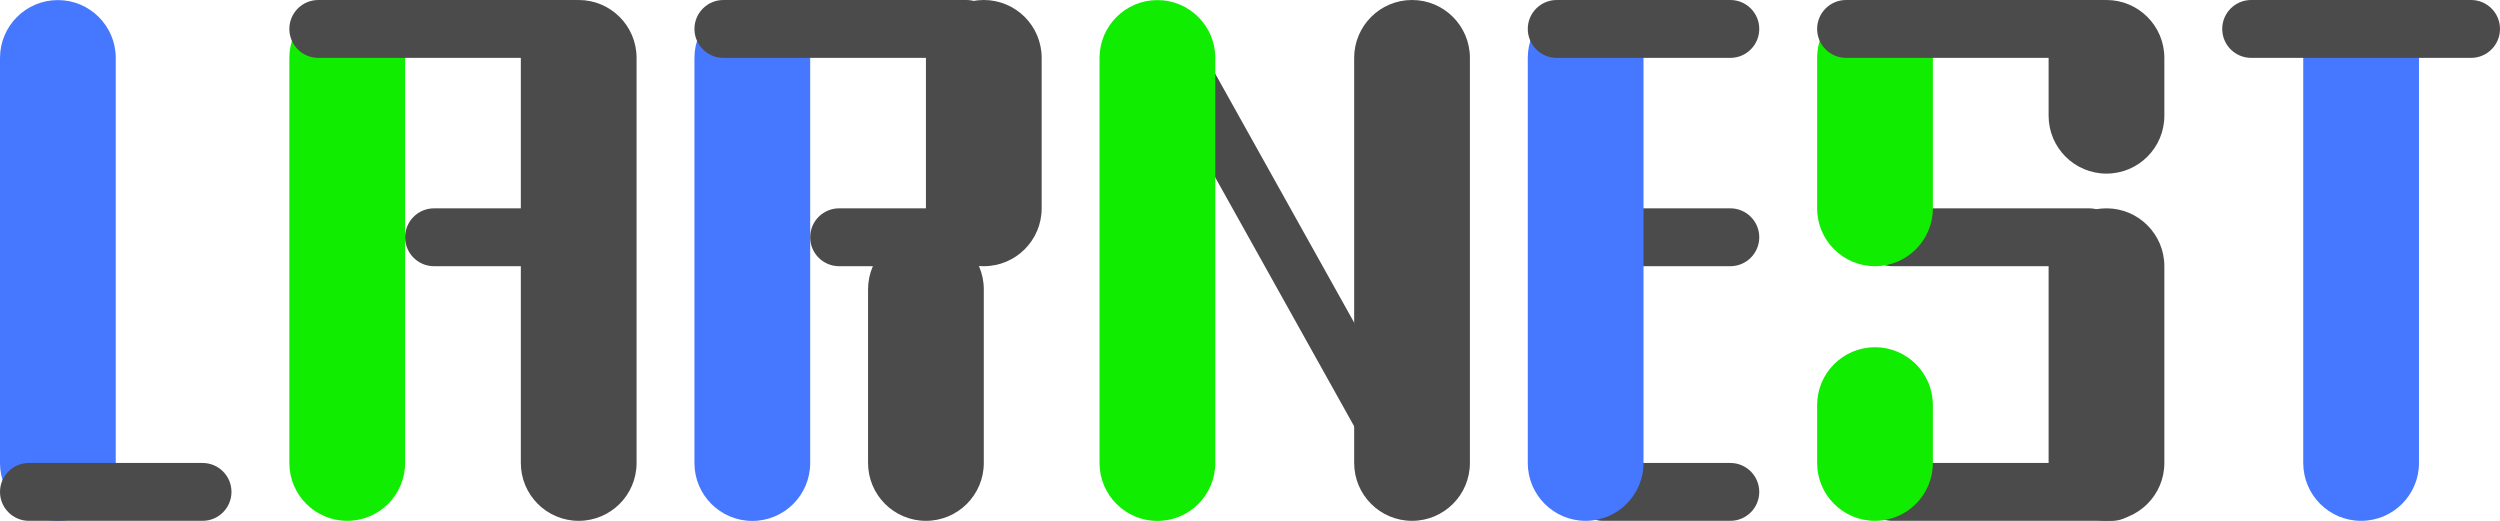
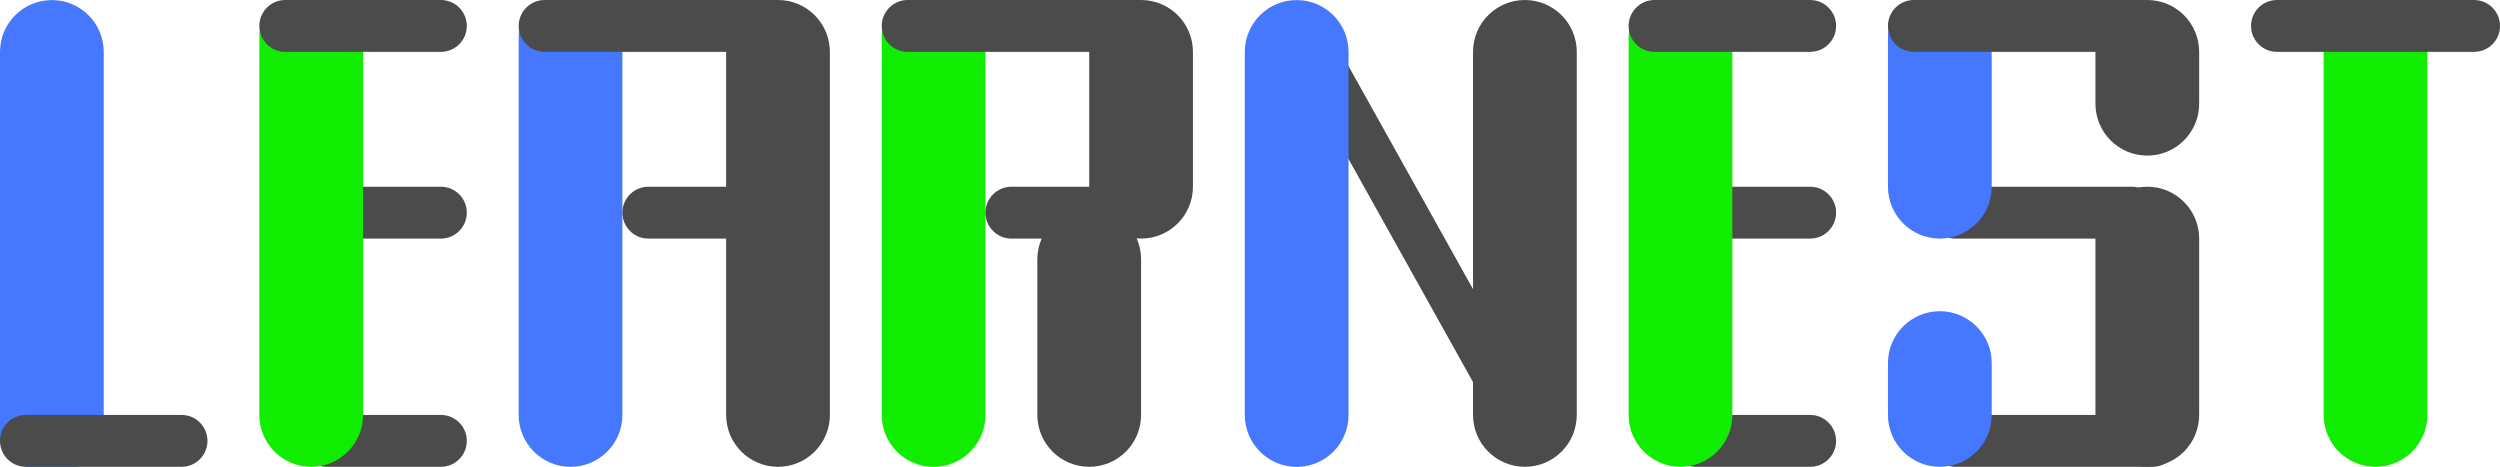
- <svg xmlns="http://www.w3.org/2000/svg" width="216" height="45" viewBox="0 0 216 45" fill="none">
-   <rect y="0.007" width="10" height="45" rx="5" fill="#4577FF" />
-   <rect x="20" y="40" width="5" height="20" rx="2.5" transform="rotate(90 20 40)" fill="#4B4B4B" />
-   <rect x="199" width="10" height="45" rx="5" fill="#4577FF" />
-   <rect x="192" y="5" width="5" height="24" rx="2.5" transform="rotate(-90 192 5)" fill="#4B4B4B" />
-   <rect x="152" y="40" width="5" height="16" rx="2.5" transform="rotate(90 152 40)" fill="#4B4B4B" />
-   <rect x="152" y="18" width="5" height="14" rx="2.5" transform="rotate(90 152 18)" fill="#4B4B4B" />
-   <rect x="132" width="10" height="45" rx="5" fill="#4577FF" />
-   <rect x="152" width="5" height="20" rx="2.5" transform="rotate(90 152 0)" fill="#4B4B4B" />
-   <rect x="185" y="40" width="5" height="24" rx="2.5" transform="rotate(90 185 40)" fill="#4B4B4B" />
-   <rect x="157" y="30" width="10" height="15" rx="5" fill="#10ED00" />
-   <rect x="177" width="10" height="15" rx="5" fill="#4B4B4B" />
-   <rect x="183" y="18" width="5" height="22" rx="2.5" transform="rotate(90 183 18)" fill="#4B4B4B" />
-   <rect x="167" y="23" width="10" height="23" rx="5" transform="rotate(-180 167 23)" fill="#10ED00" />
-   <rect x="187" y="45" width="10" height="27" rx="5" transform="rotate(-180 187 45)" fill="#4B4B4B" />
-   <rect x="184" width="5" height="27" rx="2.5" transform="rotate(90 184 0)" fill="#4B4B4B" />
-   <rect x="60" y="0.007" width="10" height="45" rx="5" fill="#4577FF" />
-   <rect x="86" width="5" height="26" rx="2.5" transform="rotate(90 86 0)" fill="#4B4B4B" />
-   <rect x="90" y="23" width="10" height="23" rx="5" transform="rotate(-180 90 23)" fill="#4B4B4B" />
-   <rect x="85" y="45" width="10" height="25" rx="5" transform="rotate(-180 85 45)" fill="#4B4B4B" />
-   <rect x="86" y="18" width="5" height="16" rx="2.5" transform="rotate(90 86 18)" fill="#4B4B4B" />
-   <rect x="25" width="10" height="45" rx="5" fill="#10ED00" />
-   <rect x="45" width="10" height="45" rx="5" fill="#4B4B4B" />
-   <rect x="52" width="5" height="27" rx="2.5" transform="rotate(90 52 0)" fill="#4B4B4B" />
-   <rect x="49" y="18" width="5" height="14" rx="2.5" transform="rotate(90 49 18)" fill="#4B4B4B" />
-   <path d="M124.188 40.753L102.625 2.119C102.239 1.428 101.51 1 100.718 1C99.052 1 98 2.792 98.812 4.247L120.375 42.881C120.761 43.572 121.49 44 122.282 44C123.948 44 125 42.208 124.188 40.753Z" fill="#4B4B4B" />
-   <rect x="95" y="0.007" width="10" height="45" rx="5" fill="#10ED00" />
-   <rect x="117" width="10" height="45" rx="5" fill="#4B4B4B" />
+ <svg xmlns="http://www.w3.org/2000/svg" width="241" height="45" viewBox="0 0 241 45" fill="none">
+   <path d="M0 5.007C0 2.245 2.239 0.007 5 0.007C7.761 0.007 10 2.245 10 5.007V42.007C10 43.664 8.657 45.007 7 45.007H3C1.343 45.007 0 43.664 0 42.007V5.007Z" fill="#4577FF" />
+   <path d="M17.5 40C18.881 40 20 41.119 20 42.5C20 43.881 18.881 45 17.5 45L2.5 45C1.119 45 -1.69631e-07 43.881 -1.09278e-07 42.5C-4.89257e-08 41.119 1.119 40 2.5 40L17.5 40Z" fill="#4B4B4B" />
+   <path d="M224 5C224 2.239 226.239 0 229 0C231.761 0 234 2.239 234 5V40C234 42.761 231.761 45 229 45C226.239 45 224 42.761 224 40V5Z" fill="#10ED00" />
+   <path d="M219.5 5C218.119 5 217 3.881 217 2.5C217 1.119 218.119 -4.89256e-08 219.5 -1.09278e-07L238.5 -9.39795e-07C239.881 -1.00015e-06 241 1.119 241 2.5C241 3.881 239.881 5 238.5 5L219.5 5Z" fill="#4B4B4B" />
+   <path d="M174.5 40C175.881 40 177 41.119 177 42.5C177 43.881 175.881 45 174.5 45L163.5 45C162.119 45 161 43.881 161 42.5C161 41.119 162.119 40 163.5 40L174.5 40Z" fill="#4B4B4B" />
+   <path d="M174.5 18C175.881 18 177 19.119 177 20.5C177 21.881 175.881 23 174.5 23L165.5 23C164.119 23 163 21.881 163 20.5C163 19.119 164.119 18 165.5 18L174.5 18Z" fill="#4B4B4B" />
+   <path d="M157 3.5C157 1.567 158.567 0 160.5 0H163.5C165.433 0 167 1.567 167 3.5V40C167 42.761 164.761 45 162 45C159.239 45 157 42.761 157 40V3.5Z" fill="#10ED00" />
+   <path d="M174.5 -1.09278e-07C175.881 -4.89256e-08 177 1.119 177 2.5C177 3.881 175.881 5 174.5 5L159.5 5C158.119 5 157 3.881 157 2.5C157 1.119 158.119 -8.25302e-07 159.5 -7.64949e-07L174.5 -1.09278e-07Z" fill="#4B4B4B" />
+   <path d="M42.5 40C43.881 40 45 41.119 45 42.5C45 43.881 43.881 45 42.5 45L31.5 45C30.119 45 29 43.881 29 42.5C29 41.119 30.119 40 31.5 40L42.5 40Z" fill="#4B4B4B" />
+   <path d="M42.5 18C43.881 18 45 19.119 45 20.5C45 21.881 43.881 23 42.5 23L33.5 23C32.119 23 31 21.881 31 20.5C31 19.119 32.119 18 33.5 18L42.5 18Z" fill="#4B4B4B" />
+   <path d="M25 3.5C25 1.567 26.567 0 28.5 0H32C33.657 0 35 1.343 35 3V40C35 42.761 32.761 45 30 45C27.239 45 25 42.761 25 40V3.5Z" fill="#10ED00" />
+   <path d="M42.5 -1.09278e-07C43.881 -4.89256e-08 45 1.119 45 2.5C45 3.881 43.881 5 42.5 5L27.5 5C26.119 5 25 3.881 25 2.5C25 1.119 26.119 -8.25302e-07 27.5 -7.64949e-07L42.5 -1.09278e-07Z" fill="#4B4B4B" />
+   <path d="M207.5 40C208.881 40 210 41.119 210 42.5C210 43.881 208.881 45 207.5 45L188.5 45C187.119 45 186 43.881 186 42.5C186 41.119 187.119 40 188.5 40L207.5 40Z" fill="#4B4B4B" />
+   <path d="M182 35C182 32.239 184.239 30 187 30C189.761 30 192 32.239 192 35V40C192 42.761 189.761 45 187 45C184.239 45 182 42.761 182 40V35Z" fill="#4577FF" />
+   <path d="M202 5C202 2.239 204.239 0 207 0C209.761 0 212 2.239 212 5V10C212 12.761 209.761 15 207 15C204.239 15 202 12.761 202 10V5Z" fill="#4B4B4B" />
+   <path d="M205.5 18C206.881 18 208 19.119 208 20.5C208 21.881 206.881 23 205.5 23L188.5 23C187.119 23 186 21.881 186 20.5C186 19.119 187.119 18 188.5 18L205.5 18Z" fill="#4B4B4B" />
+   <path d="M192 18C192 20.761 189.761 23 187 23C184.239 23 182 20.761 182 18L182 3.5C182 1.567 183.567 -7.37236e-07 185.5 -5.68248e-07L188.5 -3.0598e-07C190.433 -1.36992e-07 192 1.567 192 3.5L192 18Z" fill="#4577FF" />
+   <path d="M212 40C212 42.761 209.761 45 207 45C204.239 45 202 42.761 202 40L202 23C202 20.239 204.239 18 207 18C209.761 18 212 20.239 212 23L212 40Z" fill="#4B4B4B" />
+   <path d="M206.5 -1.09278e-07C207.881 -4.89256e-08 209 1.119 209 2.5C209 3.881 207.881 5 206.5 5L184.5 5C183.119 5 182 3.881 182 2.5C182 1.119 183.119 -1.13128e-06 184.5 -1.07093e-06L206.5 -1.09278e-07Z" fill="#4B4B4B" />
+   <path d="M85 3.507C85 1.574 86.567 0.007 88.5 0.007H91.5C93.433 0.007 95 1.574 95 3.507V40.007C95 42.768 92.761 45.007 90 45.007C87.239 45.007 85 42.768 85 40.007V3.507Z" fill="#10ED00" />
+   <path d="M108.5 -1.09278e-07C109.881 -4.89256e-08 111 1.119 111 2.5C111 3.881 109.881 5 108.5 5L87.5 5C86.119 5 85 3.881 85 2.5C85 1.119 86.119 -1.08757e-06 87.5 -1.02722e-06L108.5 -1.09278e-07Z" fill="#4B4B4B" />
+   <path d="M115 18C115 20.761 112.761 23 110 23C107.239 23 105 20.761 105 18L105 -8.74228e-07L110 -4.37114e-07C112.761 -1.95703e-07 115 2.239 115 5L115 18Z" fill="#4B4B4B" />
+   <path d="M110 40C110 42.761 107.761 45 105 45C102.239 45 100 42.761 100 40L100 25C100 22.239 102.239 20 105 20C107.761 20 110 22.239 110 25L110 40Z" fill="#4B4B4B" />
+   <path d="M108.5 18C109.881 18 111 19.119 111 20.5C111 21.881 109.881 23 108.5 23L97.5 23C96.119 23 95 21.881 95 20.5C95 19.119 96.119 18 97.5 18L108.5 18Z" fill="#4B4B4B" />
+   <path d="M50 3.5C50 1.567 51.567 0 53.5 0H56.5C58.433 0 60 1.567 60 3.5V40C60 42.761 57.761 45 55 45C52.239 45 50 42.761 50 40V3.5Z" fill="#4577FF" />
+   <path d="M70 5C70 2.239 72.239 0 75 0C77.761 0 80 2.239 80 5V40C80 42.761 77.761 45 75 45C72.239 45 70 42.761 70 40V5Z" fill="#4B4B4B" />
+   <path d="M74.5 -1.09278e-07C75.881 -4.89256e-08 77 1.119 77 2.5C77 3.881 75.881 5 74.5 5L52.5 5C51.119 5 50 3.881 50 2.5C50 1.119 51.119 -1.13128e-06 52.5 -1.07093e-06L74.5 -1.09278e-07Z" fill="#4B4B4B" />
+   <path d="M71.5 18C72.881 18 74 19.119 74 20.5C74 21.881 72.881 23 71.5 23L62.5 23C61.119 23 60 21.881 60 20.5C60 19.119 61.119 18 62.5 18L71.5 18Z" fill="#4B4B4B" />
+   <path d="M149.188 40.753L127.625 2.119C127.239 1.428 126.51 1 125.718 1C124.052 1 123 2.792 123.812 4.247L145.375 42.881C145.761 43.572 146.49 44 147.282 44C148.948 44 150 42.208 149.188 40.753Z" fill="#4B4B4B" />
+   <path d="M120 5.007C120 2.245 122.239 0.007 125 0.007C127.761 0.007 130 2.245 130 5.007V40.007C130 42.768 127.761 45.007 125 45.007C122.239 45.007 120 42.768 120 40.007V5.007Z" fill="#4577FF" />
+   <path d="M142 5C142 2.239 144.239 0 147 0C149.761 0 152 2.239 152 5V40C152 42.761 149.761 45 147 45C144.239 45 142 42.761 142 40V5Z" fill="#4B4B4B" />
</svg>
